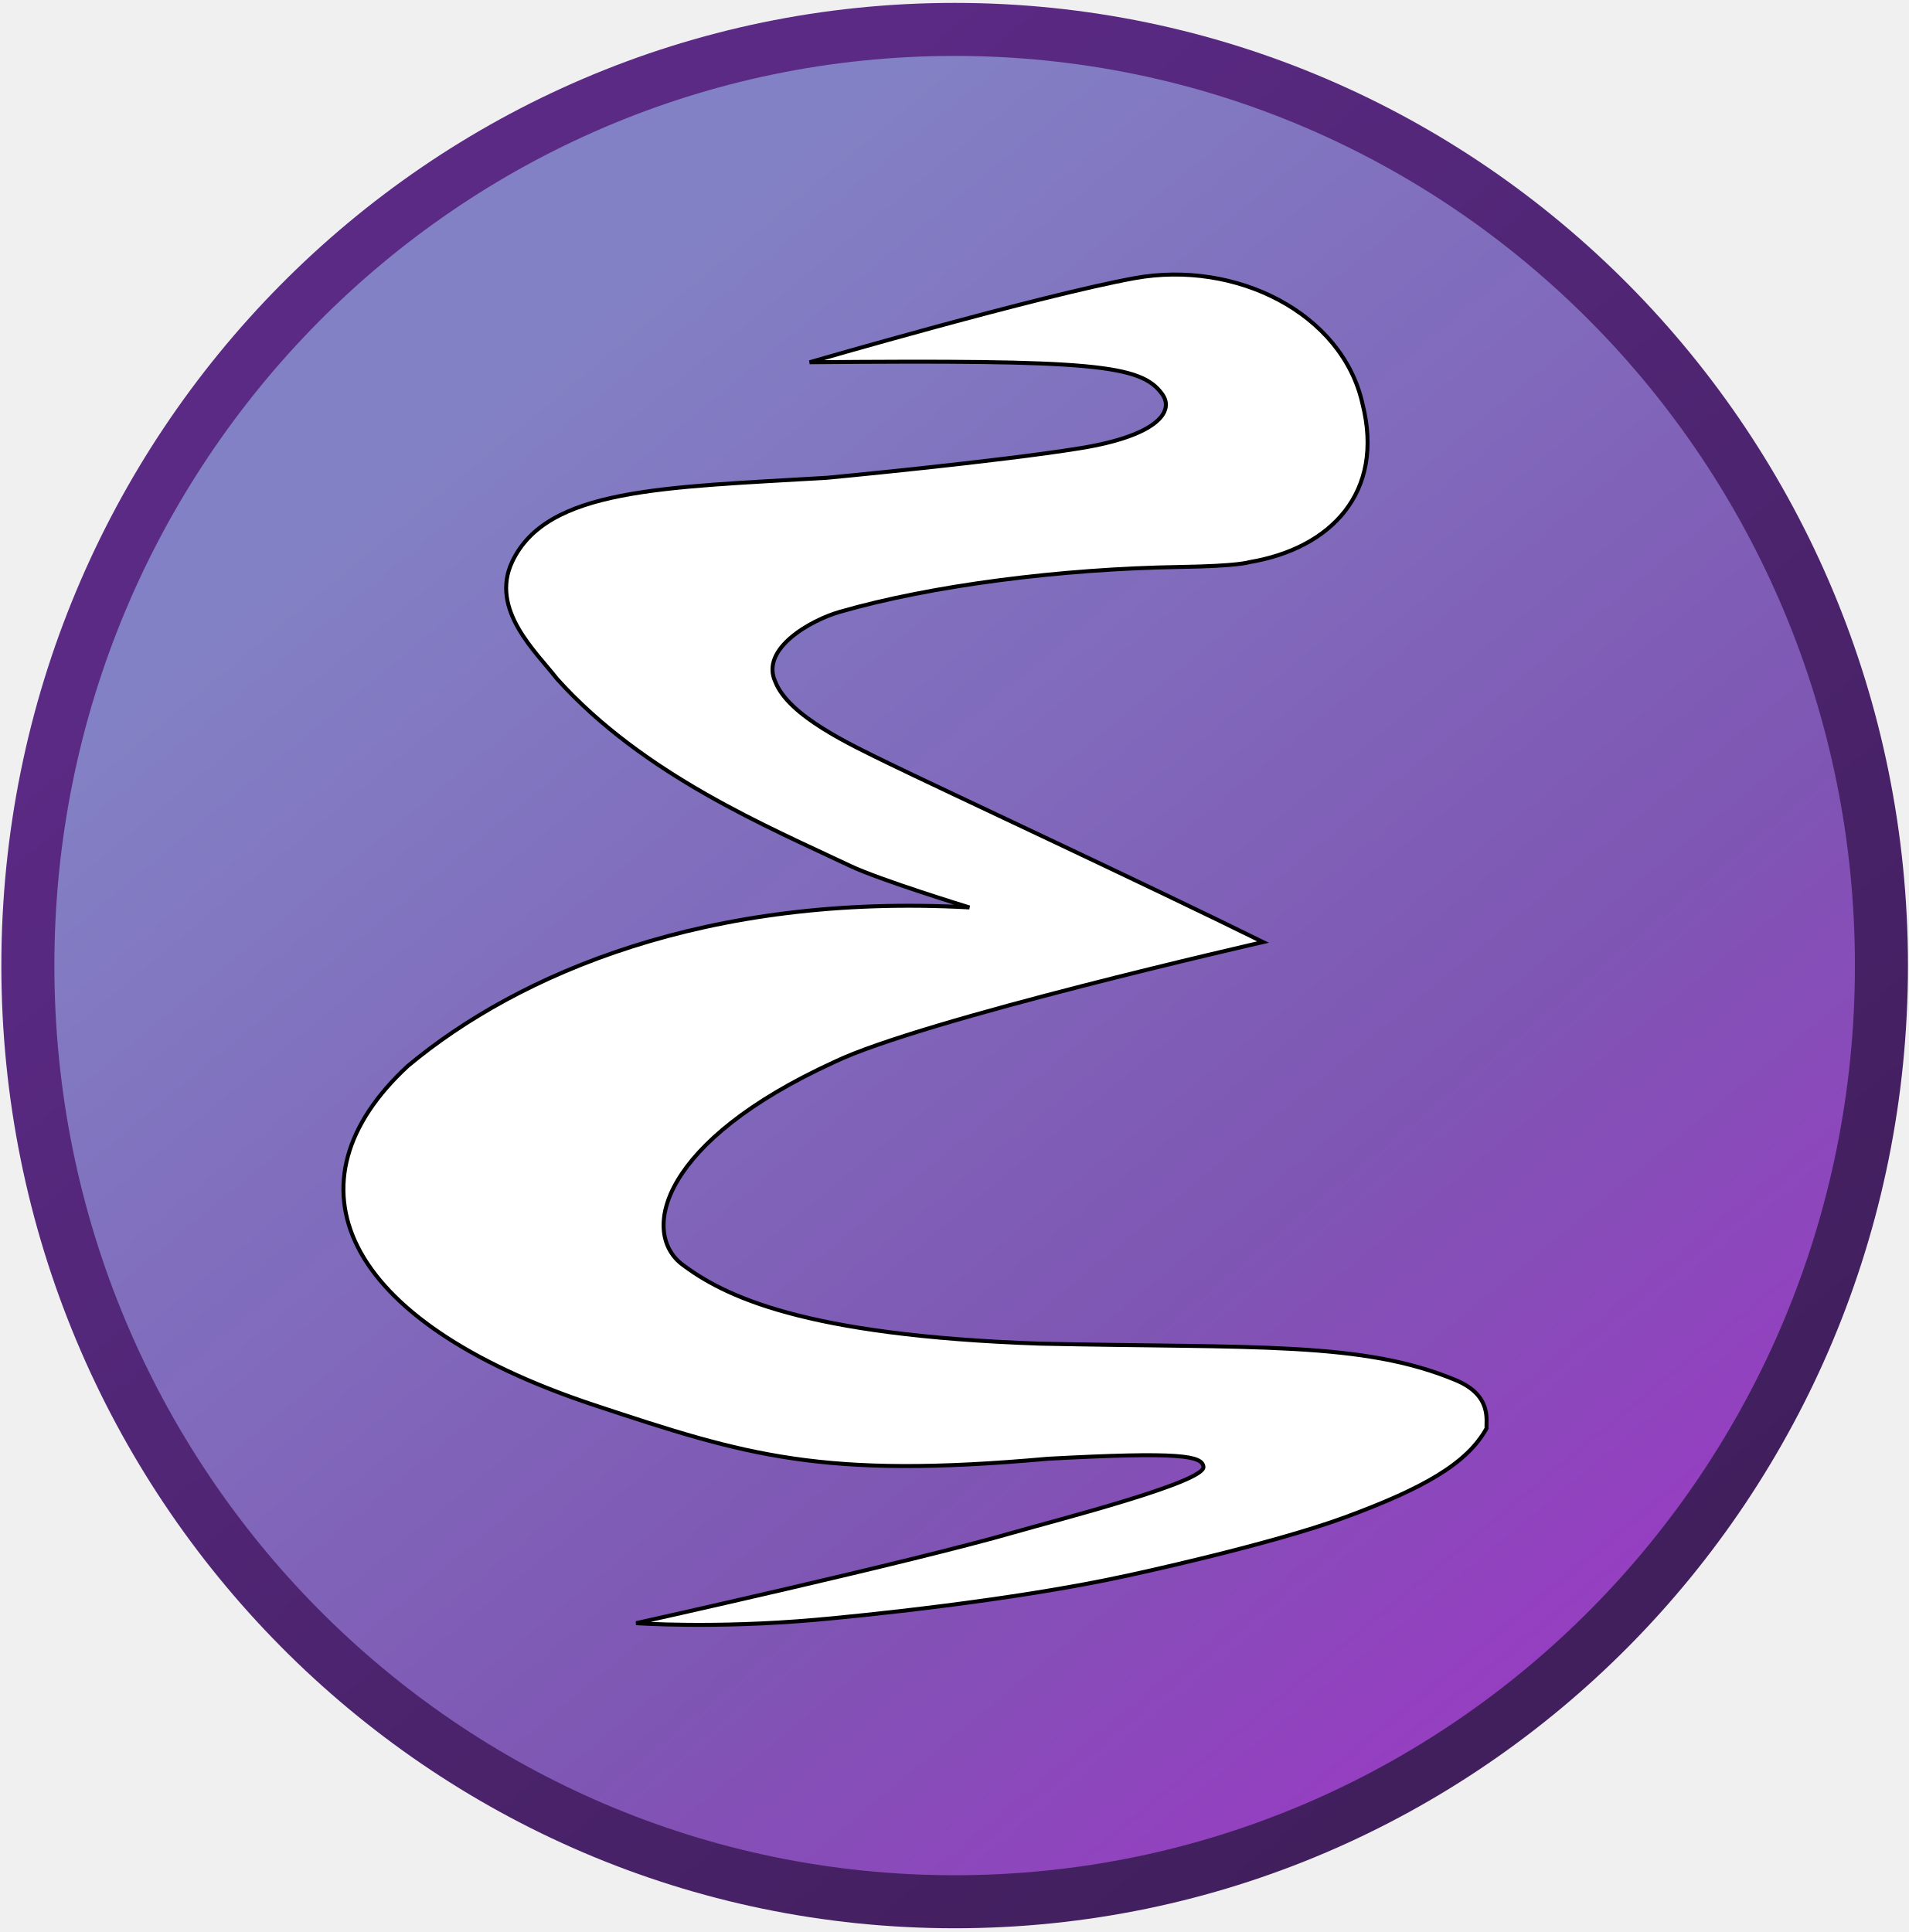
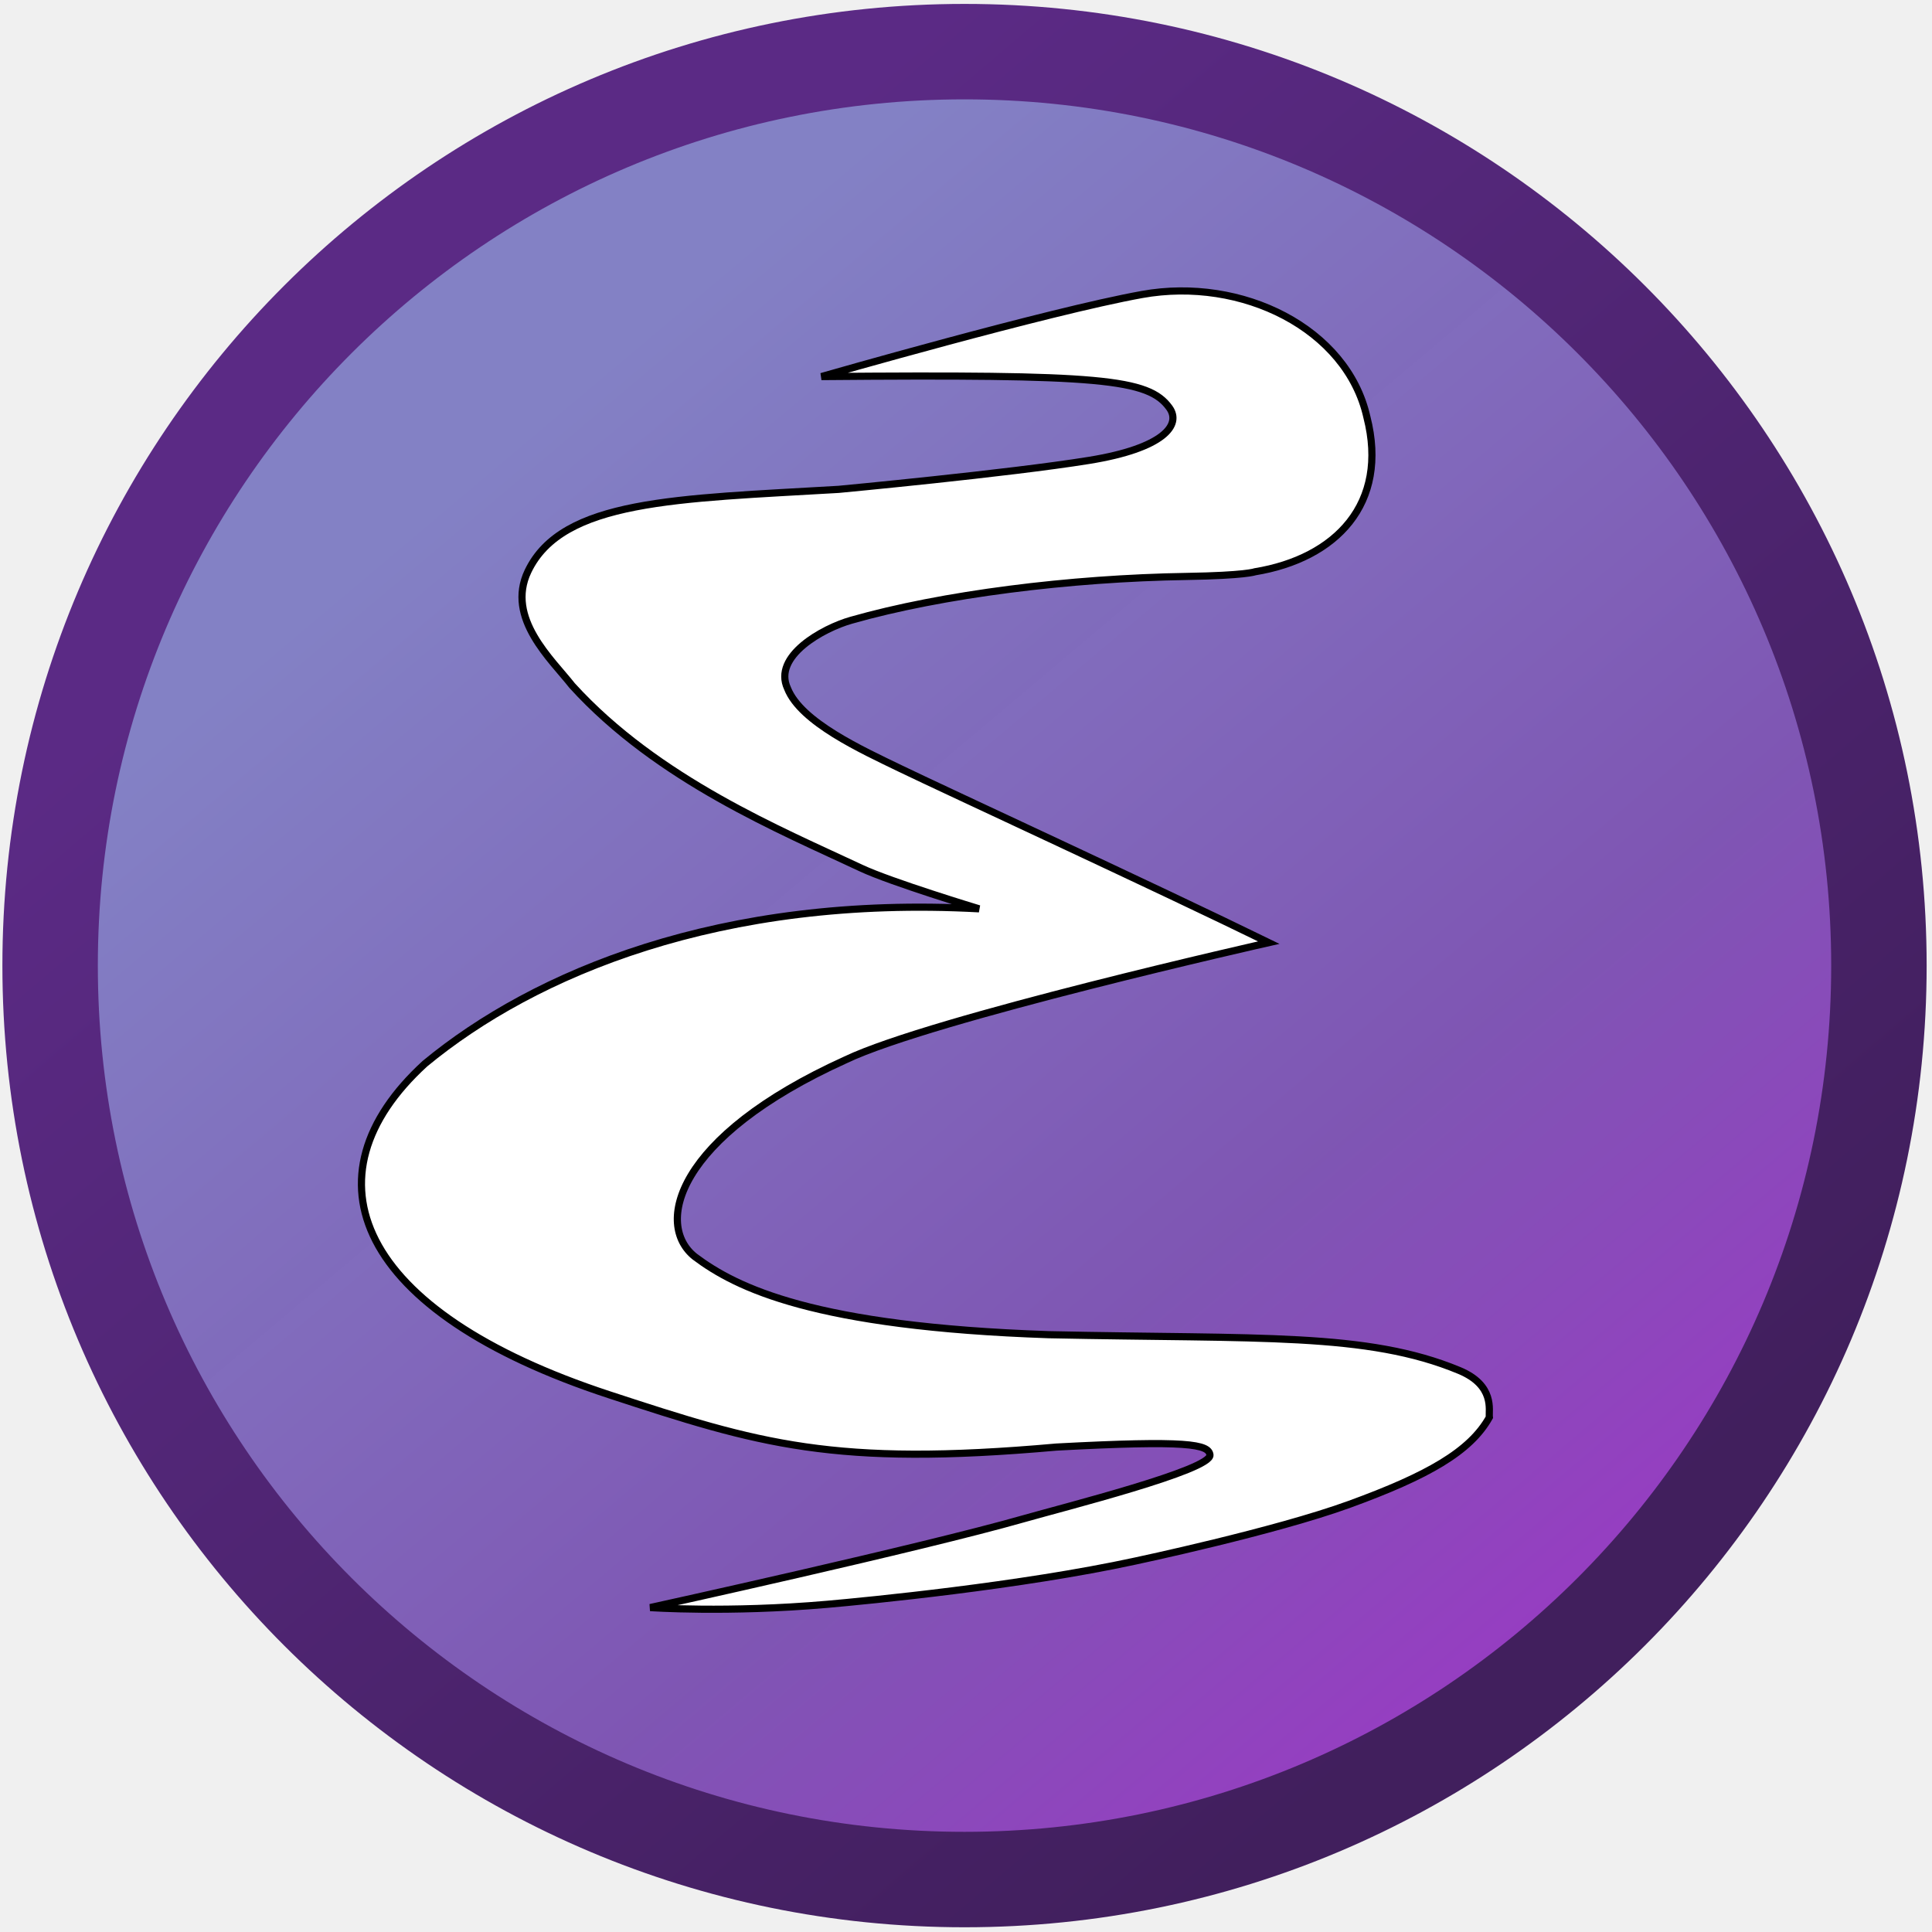
- <svg xmlns="http://www.w3.org/2000/svg" width="480px" height="486px" viewBox="0 0 480 486" version="1.1">
+ <svg xmlns="http://www.w3.org/2000/svg" width="270px" height="270px" viewBox="0 0 270 270" version="1.1">
  <defs>
-     <linearGradient x1="25.141%" y1="20.136%" x2="92.394%" y2="101.477%" id="linearGradient-1">
+     <linearGradient x1="25.141%" y1="20.737%" x2="92.394%" y2="100.441%" id="linearGradient-1">
      <stop stop-color="#8381C5" offset="0%" />
      <stop stop-color="#7E55B3" stop-opacity="0.996" offset="56.639%" />
      <stop stop-color="#A52ECB" stop-opacity="0.992" offset="100%" />
    </linearGradient>
-     <linearGradient x1="90.716%" y1="79.092%" x2="32.749%" y2="9.825%" id="linearGradient-2">
+     <linearGradient x1="90.716%" y1="78.507%" x2="32.749%" y2="10.634%" id="linearGradient-2">
      <stop stop-color="#411F5D" offset="0%" />
      <stop stop-color="#5B2A85" offset="100%" />
    </linearGradient>
  </defs>
  <g id="Page-1" stroke="none" stroke-width="1" fill="none" fill-rule="evenodd">
-     <g id="emacs" transform="translate(-15, -14)">
-       <path d="M488.238,256.895 C488.238,386.956 383.869,492.391 255.123,492.391 C126.377,492.391 22.008,386.956 22.008,256.895 C22.008,126.833 126.377,21.398 255.123,21.398 C383.869,21.398 488.238,126.833 488.238,256.895 Z" id="path4233" stroke="#0A0B1B" stroke-width="8.421" fill-opacity="0.996" fill="#211F46" fill-rule="nonzero" opacity="0.405" />
-       <path d="M488.238,256.895 C488.238,386.956 383.869,492.391 255.123,492.391 C126.377,492.391 22.008,386.956 22.008,256.895 C22.008,126.833 126.377,21.398 255.123,21.398 C383.869,21.398 488.238,126.833 488.238,256.895 Z" id="path4235" stroke="url(#linearGradient-2)" stroke-width="13.338" fill="url(#linearGradient-1)" fill-rule="nonzero" />
-       <path d="M175,422.311 C175,422.311 194.739,423.707 220.131,421.469 C230.415,420.563 269.458,416.728 298.648,410.326 C298.648,410.326 334.238,402.709 353.279,395.693 C373.201,388.351 384.042,382.12 388.922,373.29 C388.709,371.481 390.424,365.066 381.237,361.212 C357.748,351.36 330.507,353.142 276.603,352 C216.826,349.946 196.94,339.94 186.347,331.881 C176.19,323.706 181.297,301.089 224.822,281.166 C246.746,270.557 332.692,250.979 332.692,250.979 C303.747,236.672 249.774,211.52 238.679,206.089 C228.948,201.326 213.376,194.153 210,185.475 C206.173,177.144 219.038,169.968 226.225,167.913 C249.37,161.237 282.043,157.088 311.78,156.622 C326.727,156.388 329.153,155.426 329.153,155.426 C349.777,152.005 363.355,137.894 357.698,115.547 C352.62,92.737 325.836,79.333 300.384,83.974 C276.416,88.343 218.646,105.124 218.646,105.124 C290.054,104.506 302.005,105.697 307.343,113.16 C310.495,117.568 305.911,123.611 286.867,126.721 C266.134,130.107 223.036,134.185 223.036,134.185 C181.691,136.641 152.567,136.805 143.833,155.298 C138.126,167.38 149.918,178.062 155.086,184.748 C176.927,209.037 208.475,222.137 228.781,231.783 C236.422,235.413 258.84,242.267 258.84,242.267 C192.962,238.644 145.439,258.873 117.563,282.164 C86.034,311.326 99.982,346.087 164.576,367.49 C202.727,380.132 221.648,386.077 278.557,380.953 C312.077,379.146 317.361,380.221 317.695,382.972 C318.166,386.844 280.464,396.463 270.171,399.432 C243.986,406.985 175.344,422.237 175,422.311 Z" id="path4237" stroke="#000000" fill="#FFFFFF" />
+     <g id="emacs-1" transform="translate(7, 7)" fill-rule="nonzero">
+       <path d="M255.582,127.943 C255.582,198.484 198.369,255.67 127.793,255.67 C57.217,255.67 0.004,198.484 0.004,127.943 C0.004,57.401 57.217,0.216 127.793,0.216 C198.369,0.216 255.582,57.401 255.582,127.943 Z" id="path4233" stroke="#0A0B1B" stroke-width="8.421" fill-opacity="0.996" fill="#211F46" opacity="0.405" />
+       <path d="M255.582,127.943 C255.582,198.484 198.369,255.67 127.793,255.67 C57.217,255.67 0.004,198.484 0.004,127.943 C0.004,57.401 57.217,0.216 127.793,0.216 C198.369,0.216 255.582,57.401 255.582,127.943 Z" id="path4235" stroke="url(#linearGradient-2)" stroke-width="13.338" fill="url(#linearGradient-1)" />
+       <path d="M83.872,217.66 C83.872,217.66 94.692,218.417 108.612,217.204 C114.249,216.712 135.652,214.632 151.653,211.16 C151.653,211.16 171.163,207.029 181.6,203.223 C192.521,199.241 198.464,195.862 201.139,191.073 C201.022,190.092 201.963,186.612 196.926,184.522 C184.05,179.179 169.117,180.145 139.568,179.525 C106.8,178.411 95.899,172.984 90.092,168.614 C84.524,164.18 87.324,151.912 111.183,141.107 C123.201,135.353 170.315,124.734 170.315,124.734 C154.448,116.975 124.861,103.333 118.779,100.387 C113.445,97.804 104.908,93.914 103.058,89.207 C100.96,84.689 108.013,80.796 111.952,79.682 C124.64,76.061 142.55,73.81 158.851,73.558 C167.045,73.431 168.375,72.909 168.375,72.909 C179.681,71.053 187.124,63.4 184.023,51.28 C181.239,38.908 166.557,31.638 152.605,34.155 C139.466,36.525 107.797,45.626 107.797,45.626 C146.942,45.291 153.493,45.938 156.419,49.985 C158.147,52.376 155.634,55.653 145.195,57.34 C133.829,59.177 110.204,61.389 110.204,61.389 C87.539,62.72 71.574,62.81 66.786,72.84 C63.658,79.393 70.122,85.186 72.955,88.812 C84.928,101.986 102.222,109.091 113.353,114.323 C117.542,116.292 129.831,120.009 129.831,120.009 C93.718,118.044 67.667,129.016 52.386,141.648 C35.102,157.465 42.748,176.318 78.157,187.927 C99.071,194.783 109.443,198.008 140.639,195.229 C159.014,194.249 161.911,194.832 162.094,196.324 C162.352,198.424 141.685,203.641 136.043,205.251 C121.688,209.348 84.06,217.62 83.872,217.66 Z" id="path4237" stroke="#000000" fill="#FFFFFF" />
    </g>
  </g>
</svg>
